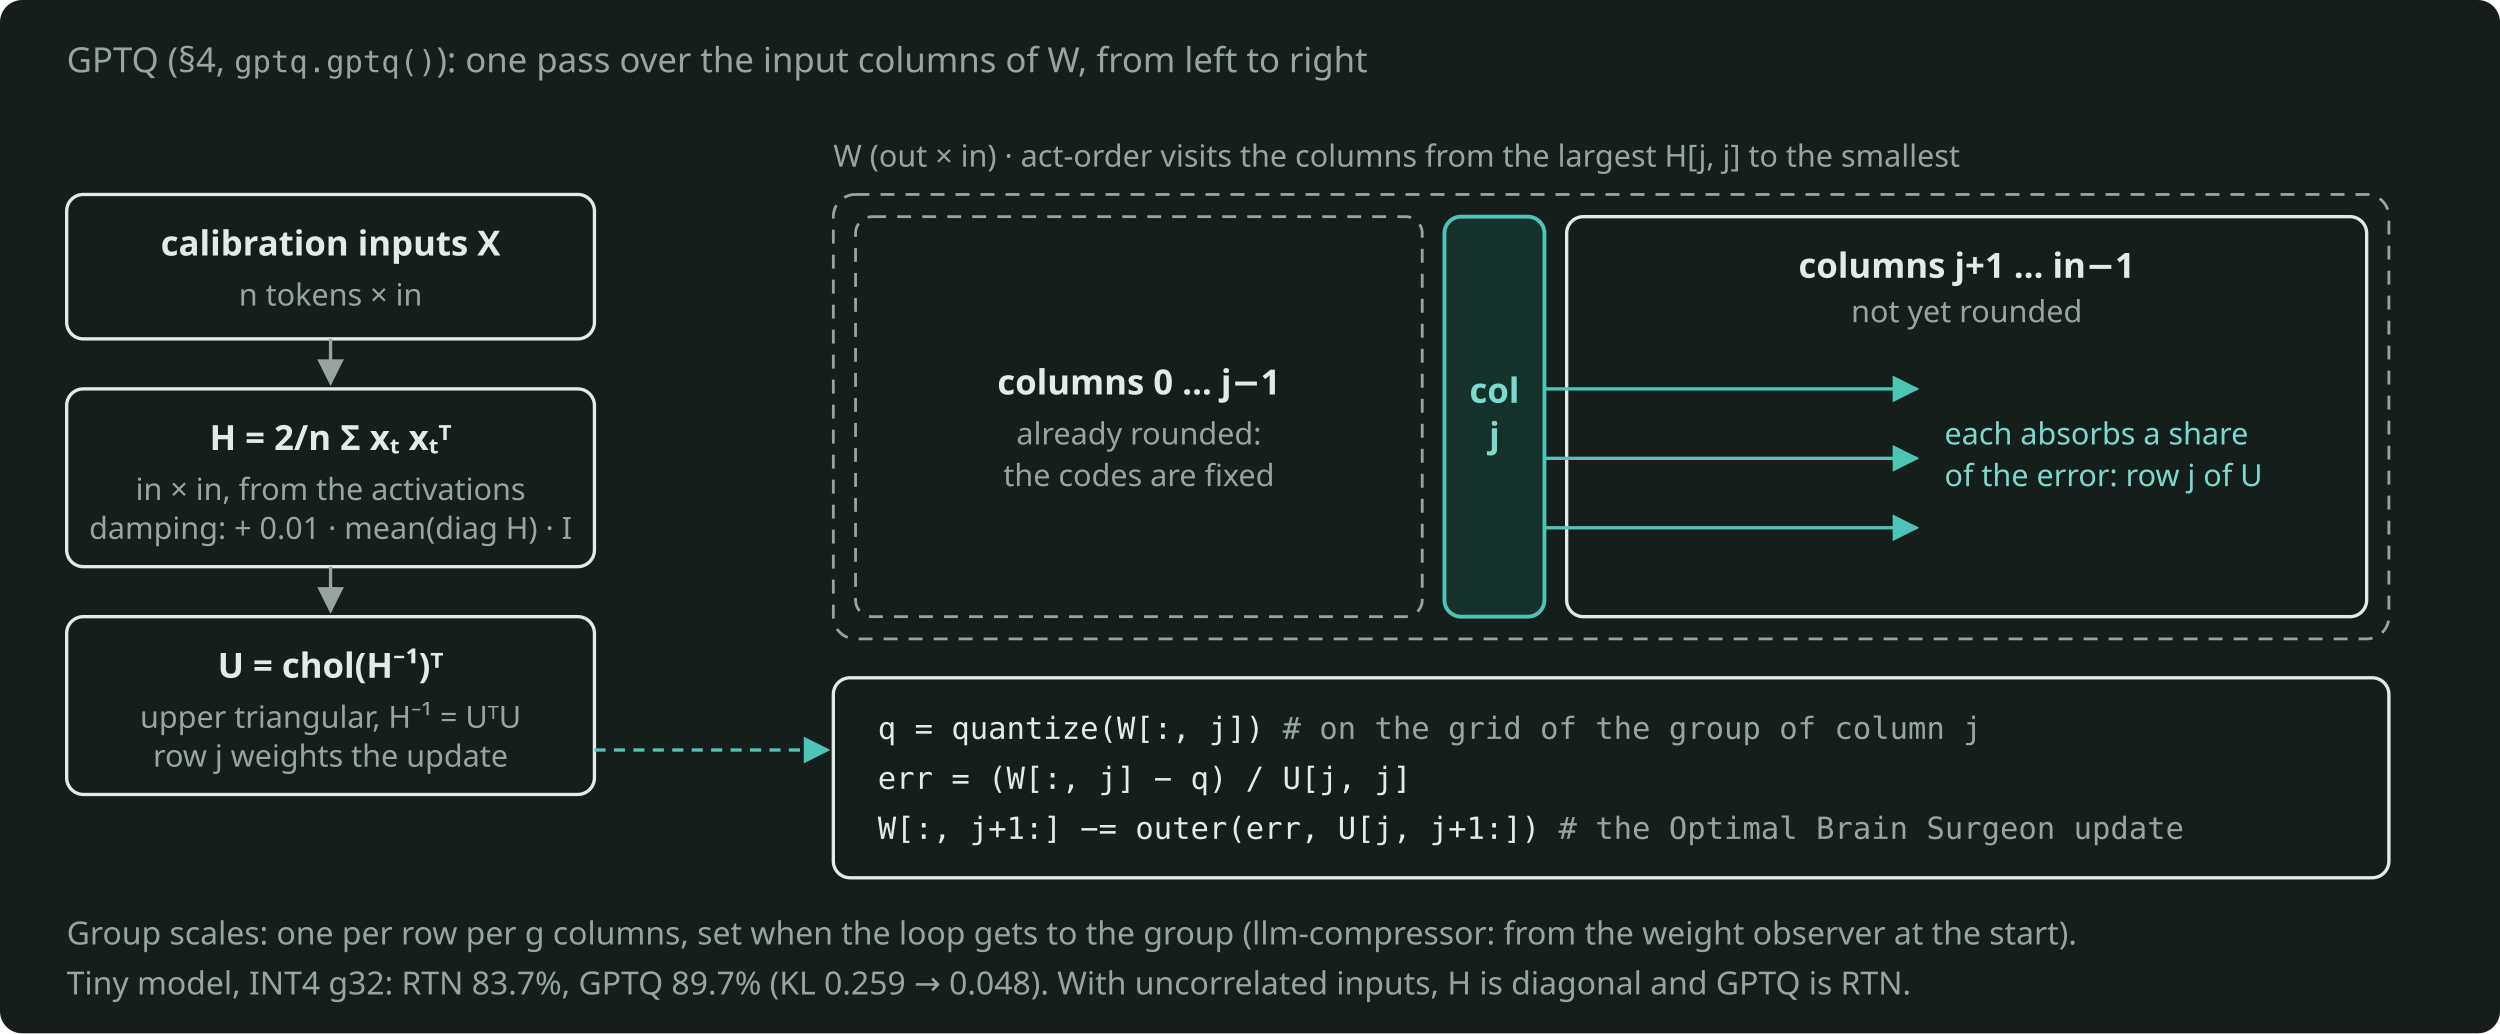
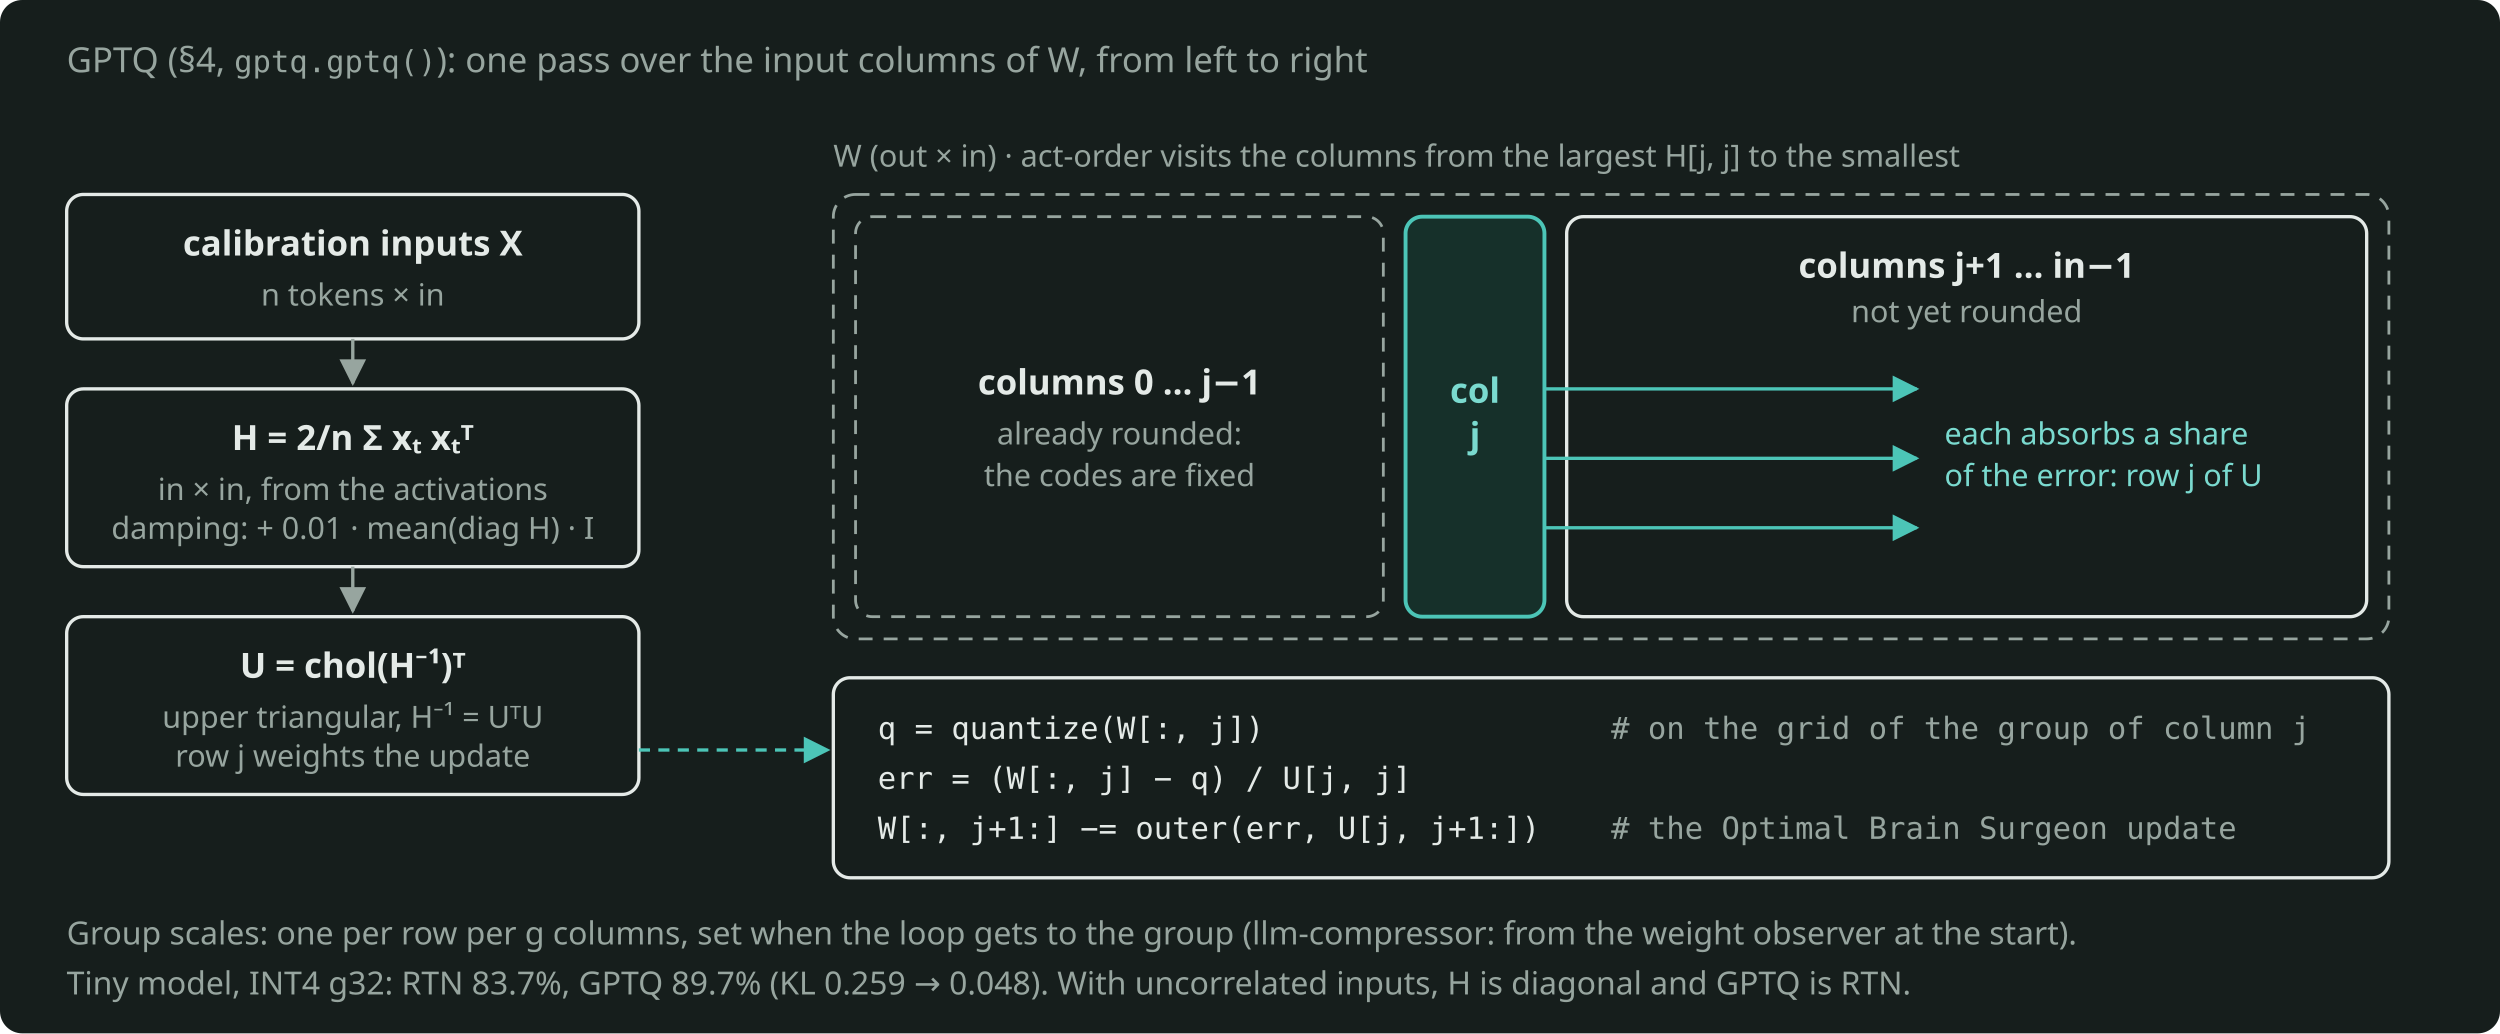
<svg xmlns="http://www.w3.org/2000/svg" width="900" height="372" viewBox="0 0 900 372" role="img" aria-label="One GPTQ step: the loop rounds column j, and the error goes to the columns not yet rounded, in proportion to row j of U." style="color: #E4EAE7">
  <rect x="0" y="0" width="900" height="372" rx="8" fill="#161E1C" />
  <defs>
    <marker id="arr" viewBox="0 0 10 10" refX="9" refY="5" markerWidth="8" markerHeight="8" orient="auto-start-reverse">
      <path d="M0 0 L10 5 L0 10 z" fill="#97A59F" />
    </marker>
    <marker id="arrA" viewBox="0 0 10 10" refX="9" refY="5" markerWidth="8" markerHeight="8" orient="auto-start-reverse">
      <path d="M0 0 L10 5 L0 10 z" fill="#4CC5B7" />
    </marker>
  </defs>
  <g font-family="Bricolage Grotesque, system-ui, sans-serif" font-size="12.5" fill="currentColor">
    <text x="24" y="26" fill="#97A59F">GPTQ (§4, <tspan font-family="JetBrains Mono, monospace" font-size="11">gptq.gptq()</tspan>): one pass over the input columns of W, from left to right</text>
-     <rect x="24" y="70" width="190" height="52" rx="6" fill="none" stroke="currentColor" stroke-width="1.2" />
-     <text x="119" y="92" text-anchor="middle" font-weight="600">calibration inputs X</text>
-     <text x="119" y="110" text-anchor="middle" font-size="11" fill="#97A59F">n tokens × in</text>
-     <path d="M119 122 L119 138" stroke="#97A59F" stroke-width="1.2" fill="none" marker-end="url(#arr)" />
-     <rect x="24" y="140" width="190" height="64" rx="6" fill="none" stroke="currentColor" stroke-width="1.2" />
-     <text x="119" y="162" text-anchor="middle" font-weight="600">H = 2/n Σ xₜ xₜᵀ</text>
-     <text x="119" y="180" text-anchor="middle" font-size="11" fill="#97A59F">in × in, from the activations</text>
-     <text x="119" y="194" text-anchor="middle" font-size="11" fill="#97A59F">damping: + 0.01 · mean(diag H) · I</text>
-     <path d="M119 204 L119 220" stroke="#97A59F" stroke-width="1.2" fill="none" marker-end="url(#arr)" />
-     <rect x="24" y="222" width="190" height="64" rx="6" fill="none" stroke="currentColor" stroke-width="1.2" />
-     <text x="119" y="244" text-anchor="middle" font-weight="600">U = chol(H⁻¹)ᵀ</text>
-     <text x="119" y="262" text-anchor="middle" font-size="11" fill="#97A59F">upper triangular, H⁻¹ = UᵀU</text>
-     <text x="119" y="276" text-anchor="middle" font-size="11" fill="#97A59F">row j weights the update</text>
-     <path d="M214 270 L298 270" stroke="#4CC5B7" stroke-width="1.2" fill="none" stroke-dasharray="4 3" marker-end="url(#arrA)" />
+     <rect x="24" y="70" width="206" height="52" rx="6" fill="none" stroke="currentColor" stroke-width="1.2" />
+     <text x="127" y="92" text-anchor="middle" font-weight="600">calibration inputs X</text>
+     <text x="127" y="110" text-anchor="middle" font-size="11" fill="#97A59F">n tokens × in</text>
+     <path d="M127 122 L127 138" stroke="#97A59F" stroke-width="1.2" fill="none" marker-end="url(#arr)" />
+     <rect x="24" y="140" width="206" height="64" rx="6" fill="none" stroke="currentColor" stroke-width="1.2" />
+     <text x="127" y="162" text-anchor="middle" font-weight="600">H = 2/n Σ xₜ xₜᵀ</text>
+     <text x="127" y="180" text-anchor="middle" font-size="11" fill="#97A59F">in × in, from the activations</text>
+     <text x="127" y="194" text-anchor="middle" font-size="11" fill="#97A59F">damping: + 0.01 · mean(diag H) · I</text>
+     <path d="M127 204 L127 220" stroke="#97A59F" stroke-width="1.2" fill="none" marker-end="url(#arr)" />
+     <rect x="24" y="222" width="206" height="64" rx="6" fill="none" stroke="currentColor" stroke-width="1.2" />
+     <text x="127" y="244" text-anchor="middle" font-weight="600">U = chol(H⁻¹)ᵀ</text>
+     <text x="127" y="262" text-anchor="middle" font-size="11" fill="#97A59F">upper triangular, H⁻¹ = UᵀU</text>
+     <text x="127" y="276" text-anchor="middle" font-size="11" fill="#97A59F">row j weights the update</text>
+     <path d="M230 270 L298 270" stroke="#4CC5B7" stroke-width="1.2" fill="none" stroke-dasharray="4 3" marker-end="url(#arrA)" />
    <text x="300" y="60" font-size="11" fill="#97A59F">W (out × in) · act-order visits the columns from the largest H[j, j] to the smallest</text>
    <rect x="300" y="70" width="560" height="160" rx="8" fill="none" stroke="#97A59F" stroke-width="1" stroke-dasharray="5 4" />
-     <rect x="308" y="78" width="204" height="144" rx="6" fill="none" stroke="#97A59F" stroke-width="1" stroke-dasharray="5 4" />
-     <text x="410" y="142" text-anchor="middle" font-weight="600">columns 0 … j−1</text>
-     <text x="410" y="160" text-anchor="middle" font-size="11" fill="#97A59F">already rounded:</text>
-     <text x="410" y="175" text-anchor="middle" font-size="11" fill="#97A59F">the codes are fixed</text>
-     <rect x="520" y="78" width="36" height="144" rx="6" fill="#16302A" stroke="#4CC5B7" stroke-width="1.4" />
-     <text x="538" y="145" text-anchor="middle" font-weight="600" fill="#7ADACF">col</text>
-     <text x="538" y="161" text-anchor="middle" font-weight="600" fill="#7ADACF">j</text>
+     <rect x="308" y="78" width="190" height="144" rx="6" fill="none" stroke="#97A59F" stroke-width="1" stroke-dasharray="5 4" />
+     <text x="403" y="142" text-anchor="middle" font-weight="600">columns 0 … j−1</text>
+     <text x="403" y="160" text-anchor="middle" font-size="11" fill="#97A59F">already rounded:</text>
+     <text x="403" y="175" text-anchor="middle" font-size="11" fill="#97A59F">the codes are fixed</text>
+     <rect x="506" y="78" width="50" height="144" rx="6" fill="#16302A" stroke="#4CC5B7" stroke-width="1.4" />
+     <text x="531" y="145" text-anchor="middle" font-weight="600" fill="#7ADACF">col</text>
+     <text x="531" y="161" text-anchor="middle" font-weight="600" fill="#7ADACF">j</text>
    <rect x="564" y="78" width="288" height="144" rx="6" fill="none" stroke="currentColor" stroke-width="1.2" />
    <text x="708" y="100" text-anchor="middle" font-weight="600">columns j+1 … in−1</text>
    <text x="708" y="116" text-anchor="middle" font-size="11" fill="#97A59F">not yet rounded</text>
    <g stroke="#4CC5B7" stroke-width="1.2" fill="none">
      <path d="M556 140 L690 140" marker-end="url(#arrA)" />
      <path d="M556 165 L690 165" marker-end="url(#arrA)" />
      <path d="M556 190 L690 190" marker-end="url(#arrA)" />
    </g>
    <text x="700" y="160" font-size="11" fill="#7ADACF">each absorbs a share</text>
    <text x="700" y="175" font-size="11" fill="#7ADACF">of the error: row j of U</text>
    <rect x="300" y="244" width="560" height="72" rx="6" fill="none" stroke="currentColor" stroke-width="1.2" />
    <g font-family="JetBrains Mono, monospace" font-size="11">
-       <text x="316" y="266">q = quantize(W[:, j])                   <tspan fill="#97A59F"># on the grid of the group of column j</tspan>
+       <text x="316" y="266">q = quantize(W[:, j]) <tspan x="580" fill="#97A59F"># on the grid of the group of column j</tspan>
      </text>
      <text x="316" y="284">err = (W[:, j] − q) / U[j, j]</text>
-       <text x="316" y="302">W[:, j+1:] −= outer(err, U[j, j+1:])    <tspan fill="#97A59F"># the Optimal Brain Surgeon update</tspan>
+       <text x="316" y="302">W[:, j+1:] −= outer(err, U[j, j+1:]) <tspan x="580" fill="#97A59F"># the Optimal Brain Surgeon update</tspan>
      </text>
    </g>
    <text x="24" y="340" font-size="11.5" fill="#97A59F">Group scales: one per row per g columns, set when the loop gets to the group (llm-compressor: from the weight observer at the start).</text>
    <text x="24" y="358" font-size="11.5" fill="#97A59F">Tiny model, INT4 g32: RTN 83.7%, GPTQ 89.7% (KL 0.259 → 0.048). With uncorrelated inputs, H is diagonal and GPTQ is RTN.</text>
  </g>
</svg>
